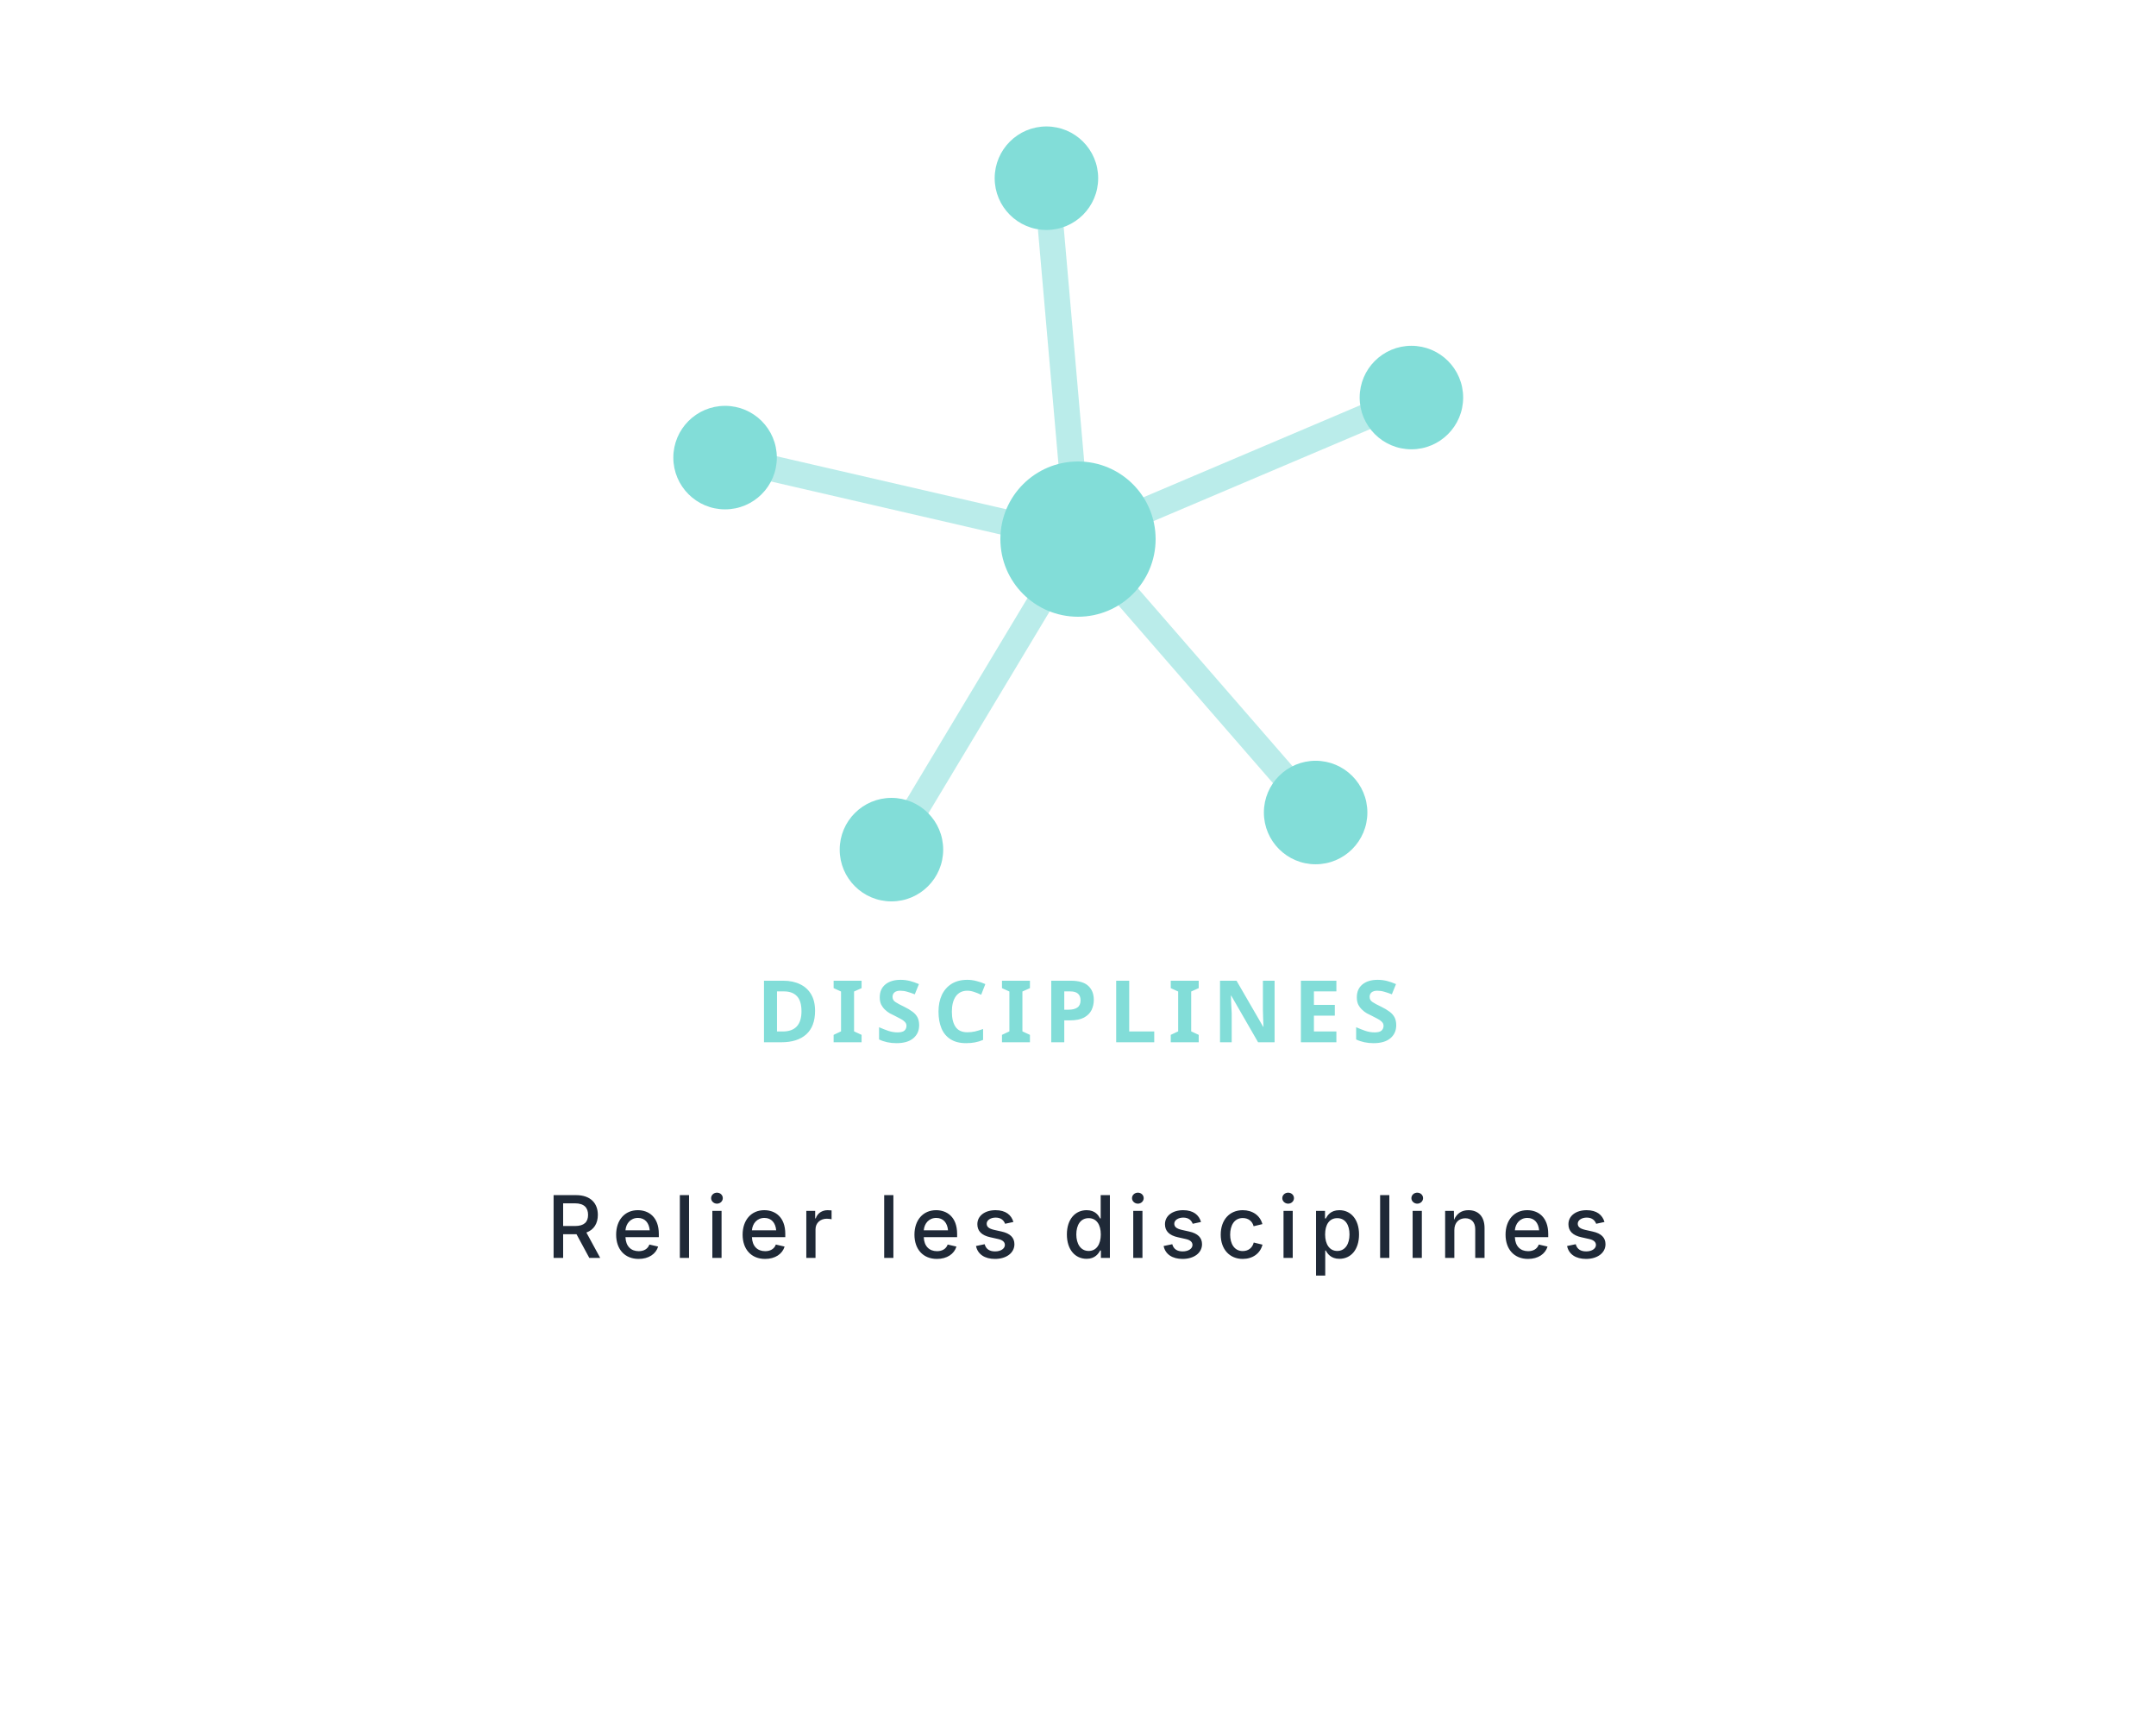
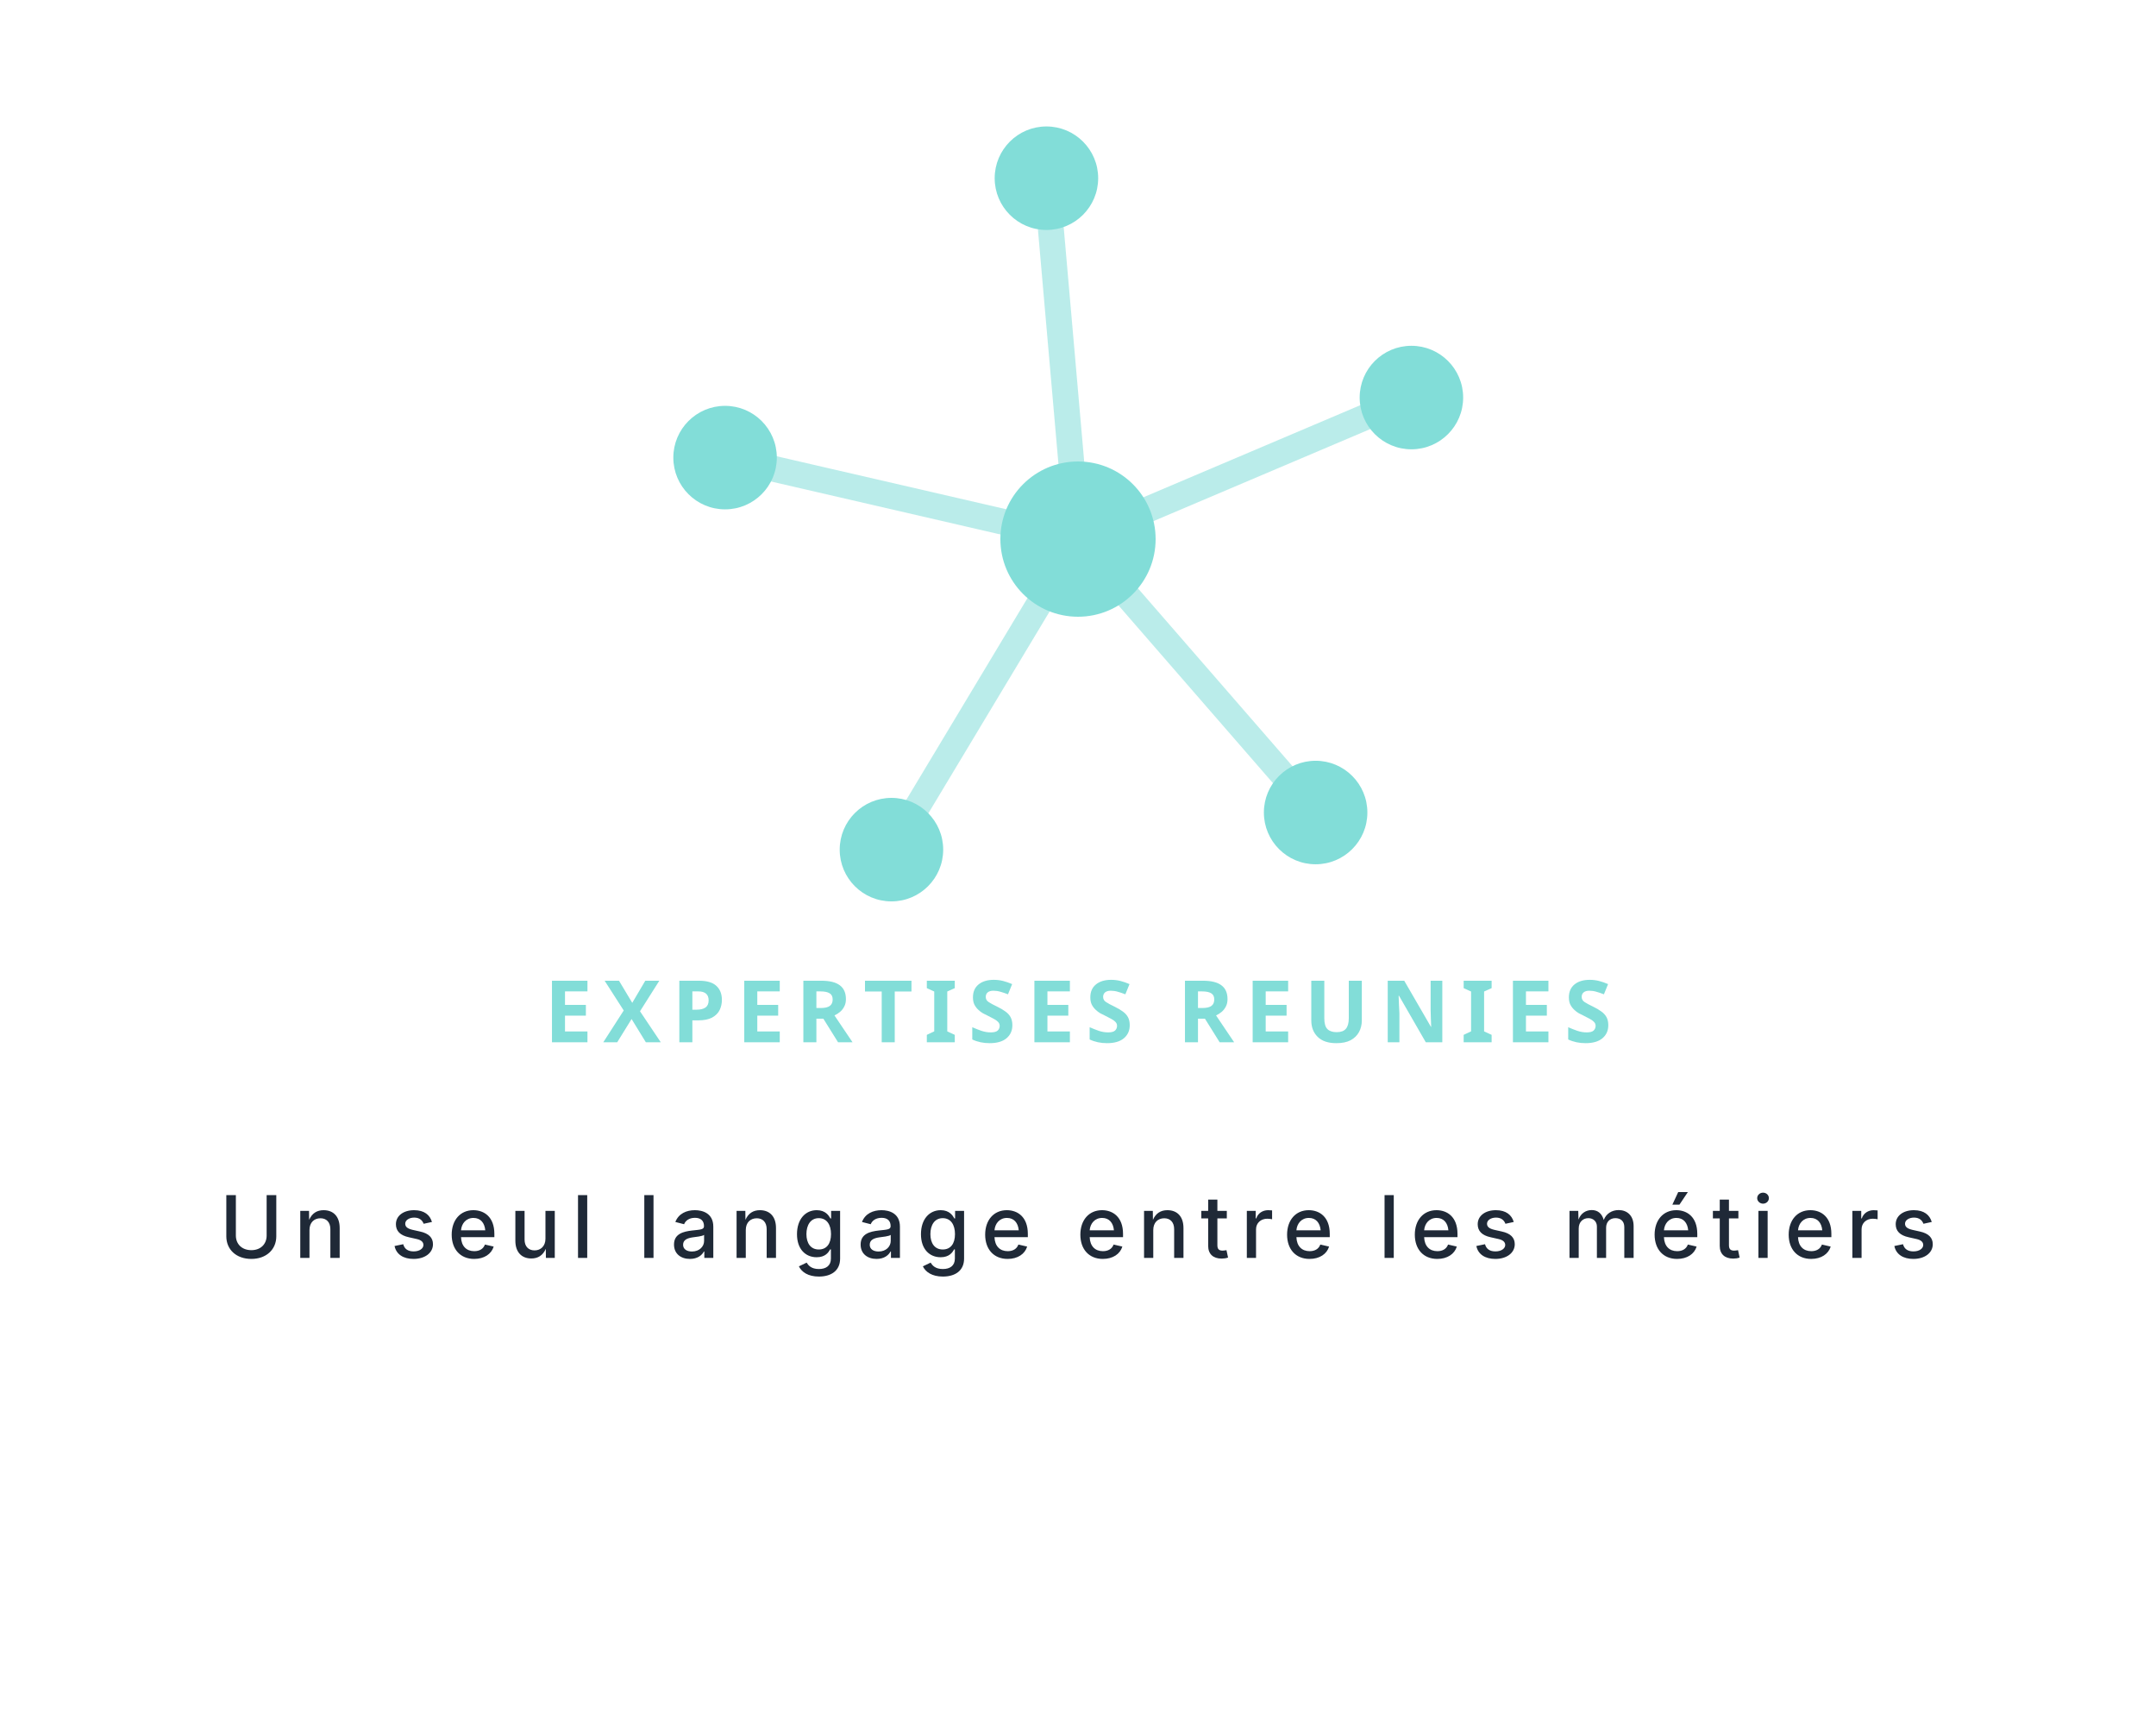
<svg xmlns="http://www.w3.org/2000/svg" viewBox="0 0 300 240" width="300" height="240">
  <rect x="0" y="0" width="300" height="240" fill="none" />
  <g>
    <line x1="150.0" y1="75.0" x2="145.607" y2="24.792" stroke="#82DDD8" stroke-width="3.6" stroke-linecap="round" opacity="0.55" />
    <line x1="150.0" y1="75.0" x2="100.892" y2="63.662" stroke="#82DDD8" stroke-width="3.6" stroke-linecap="round" opacity="0.55" />
    <line x1="150.0" y1="75.0" x2="124.042" y2="118.201" stroke="#82DDD8" stroke-width="3.6" stroke-linecap="round" opacity="0.55" />
    <line x1="150.0" y1="75.0" x2="183.065" y2="113.037" stroke="#82DDD8" stroke-width="3.6" stroke-linecap="round" opacity="0.55" />
    <line x1="150.0" y1="75.0" x2="196.393" y2="55.307" stroke="#82DDD8" stroke-width="3.6" stroke-linecap="round" opacity="0.55" />
    <circle cx="150.0" cy="75.0" r="10.8" fill="#82DDD8" opacity="1" />
    <circle cx="145.607" cy="24.792" r="7.2" fill="#82DDD8" opacity="1" />
    <circle cx="100.892" cy="63.662" r="7.2" fill="#82DDD8" opacity="1" />
    <circle cx="124.042" cy="118.201" r="7.2" fill="#82DDD8" opacity="1" />
    <circle cx="183.065" cy="113.037" r="7.2" fill="#82DDD8" opacity="1" />
    <circle cx="196.393" cy="55.307" r="7.2" fill="#82DDD8" opacity="1" />
  </g>
-   <text x="150.0" y="145.0" text-anchor="middle" xml:space="preserve" style="font-family:'Montserrat';font-weight:700;letter-spacing:1.5px;" fill="#82DDD8">DISCIPLINES</text>
-   <text x="150.0" y="175.0" text-anchor="middle" style="font-family:'Inter',Arial,sans-serif;font-weight:500;font-size:12;letter-spacing:1.5px;" fill="#1F2937">Relier les disciplines</text>
+   <text x="150.0" y="145.0" text-anchor="middle" xml:space="preserve" style="font-family:'Montserrat';font-weight:700;letter-spacing:1.5px;" fill="#82DDD8">EXPERTISES REUNIES</text>
+   <text x="150.0" y="175.0" text-anchor="middle" style="font-family:'Inter',Arial,sans-serif;font-weight:500;font-size:12;letter-spacing:1.5px;" fill="#1F2937">Un seul langage entre les métiers</text>
</svg>
